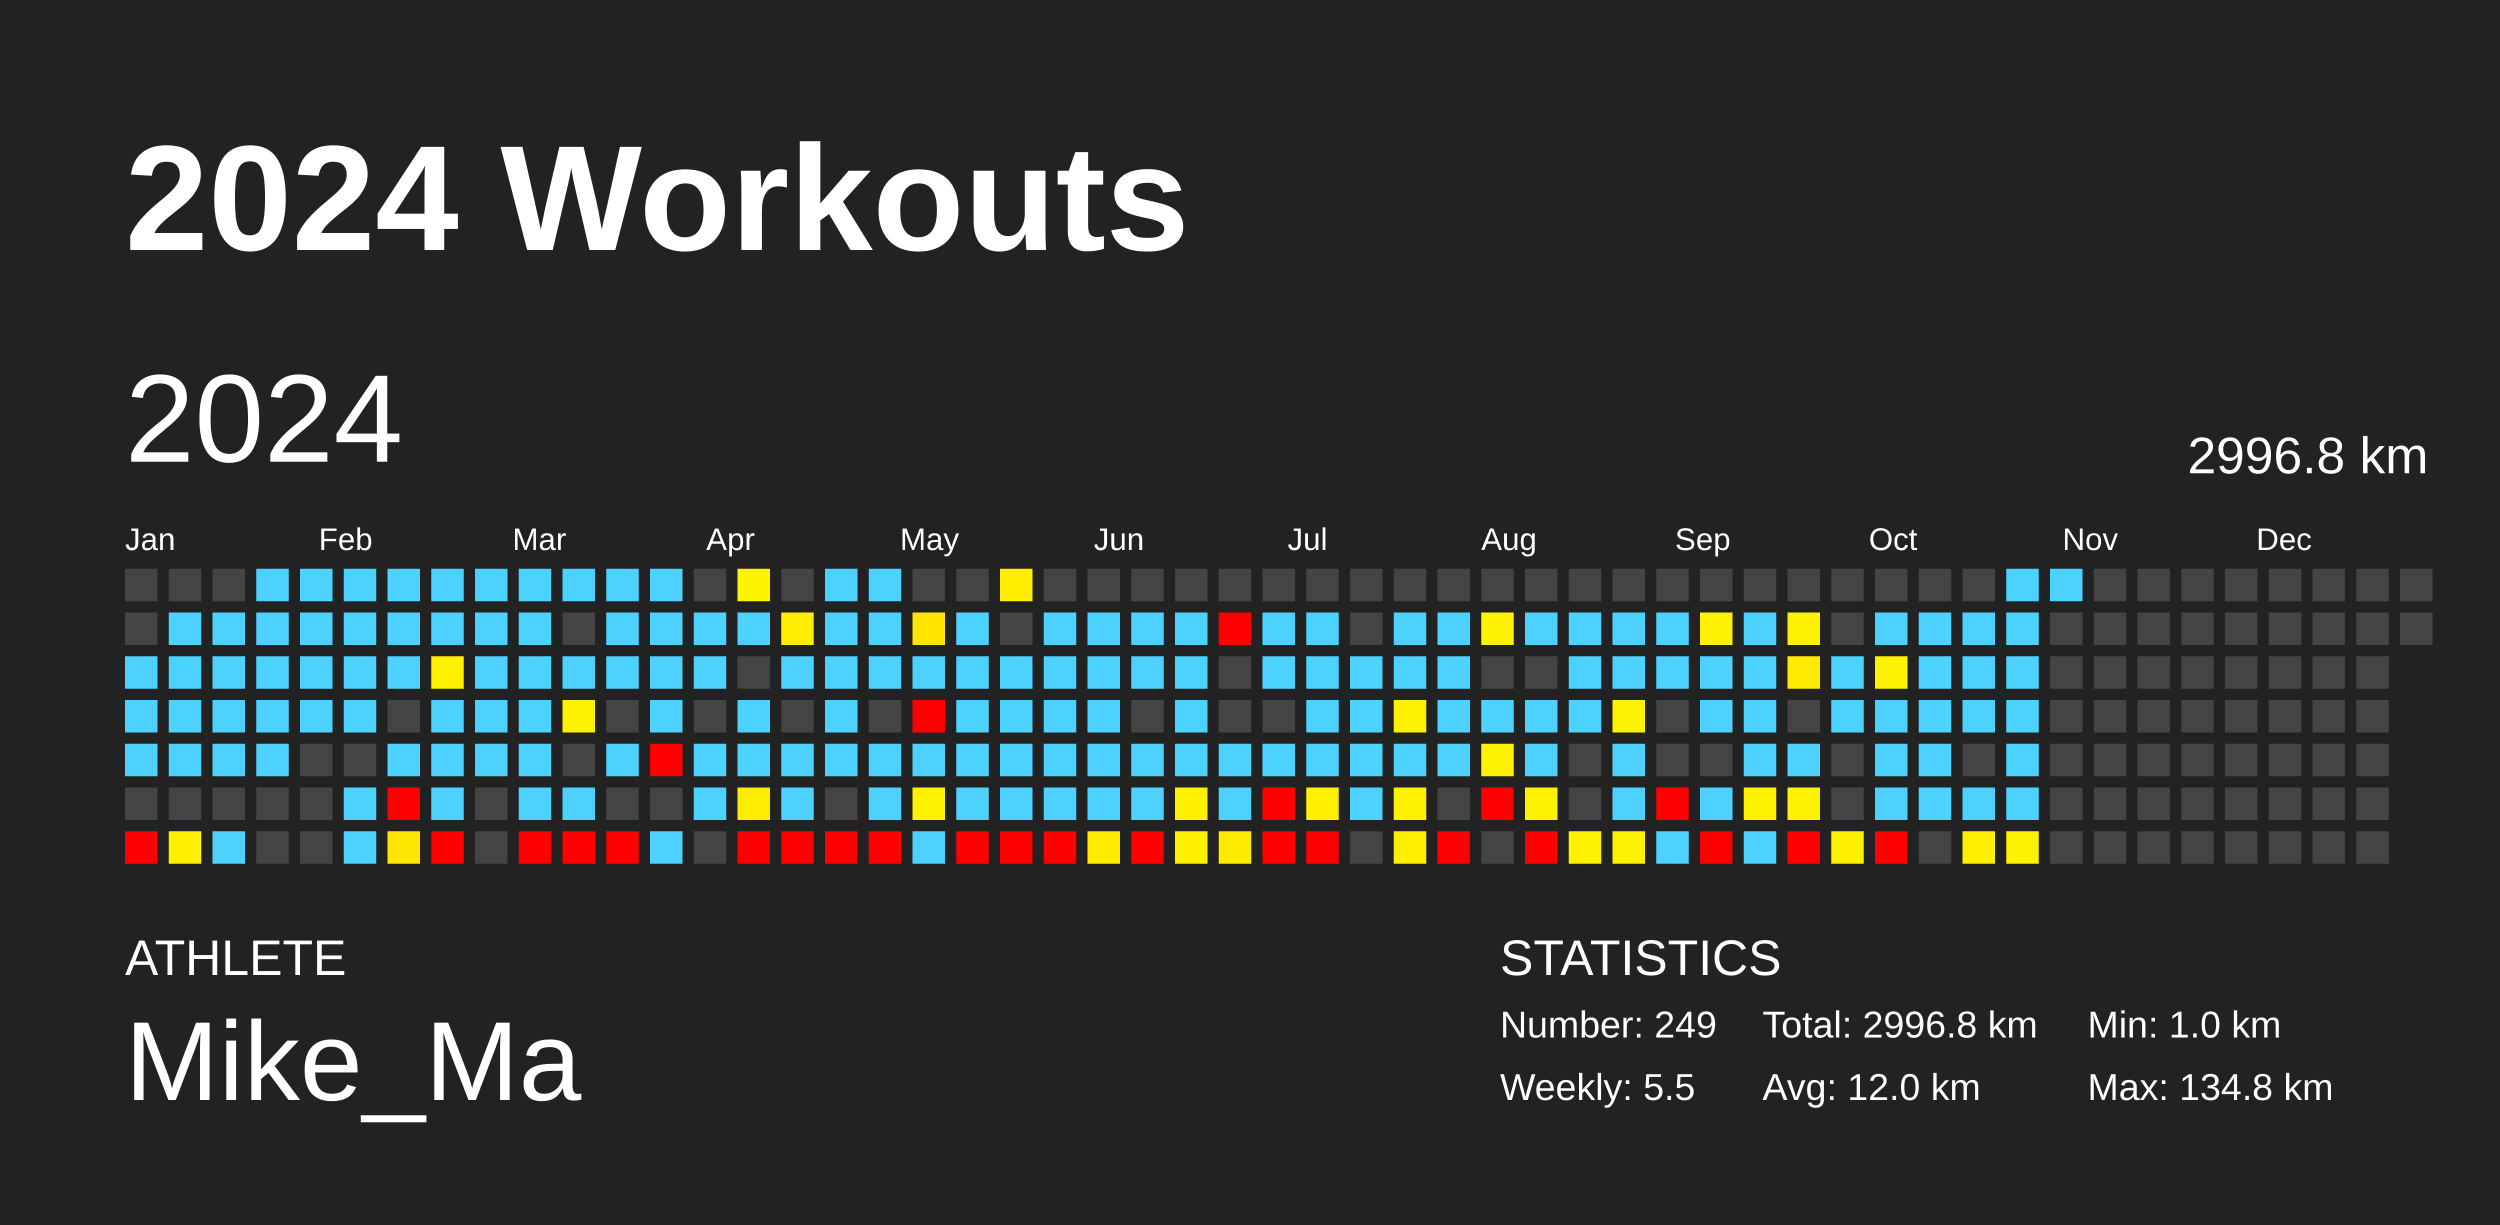
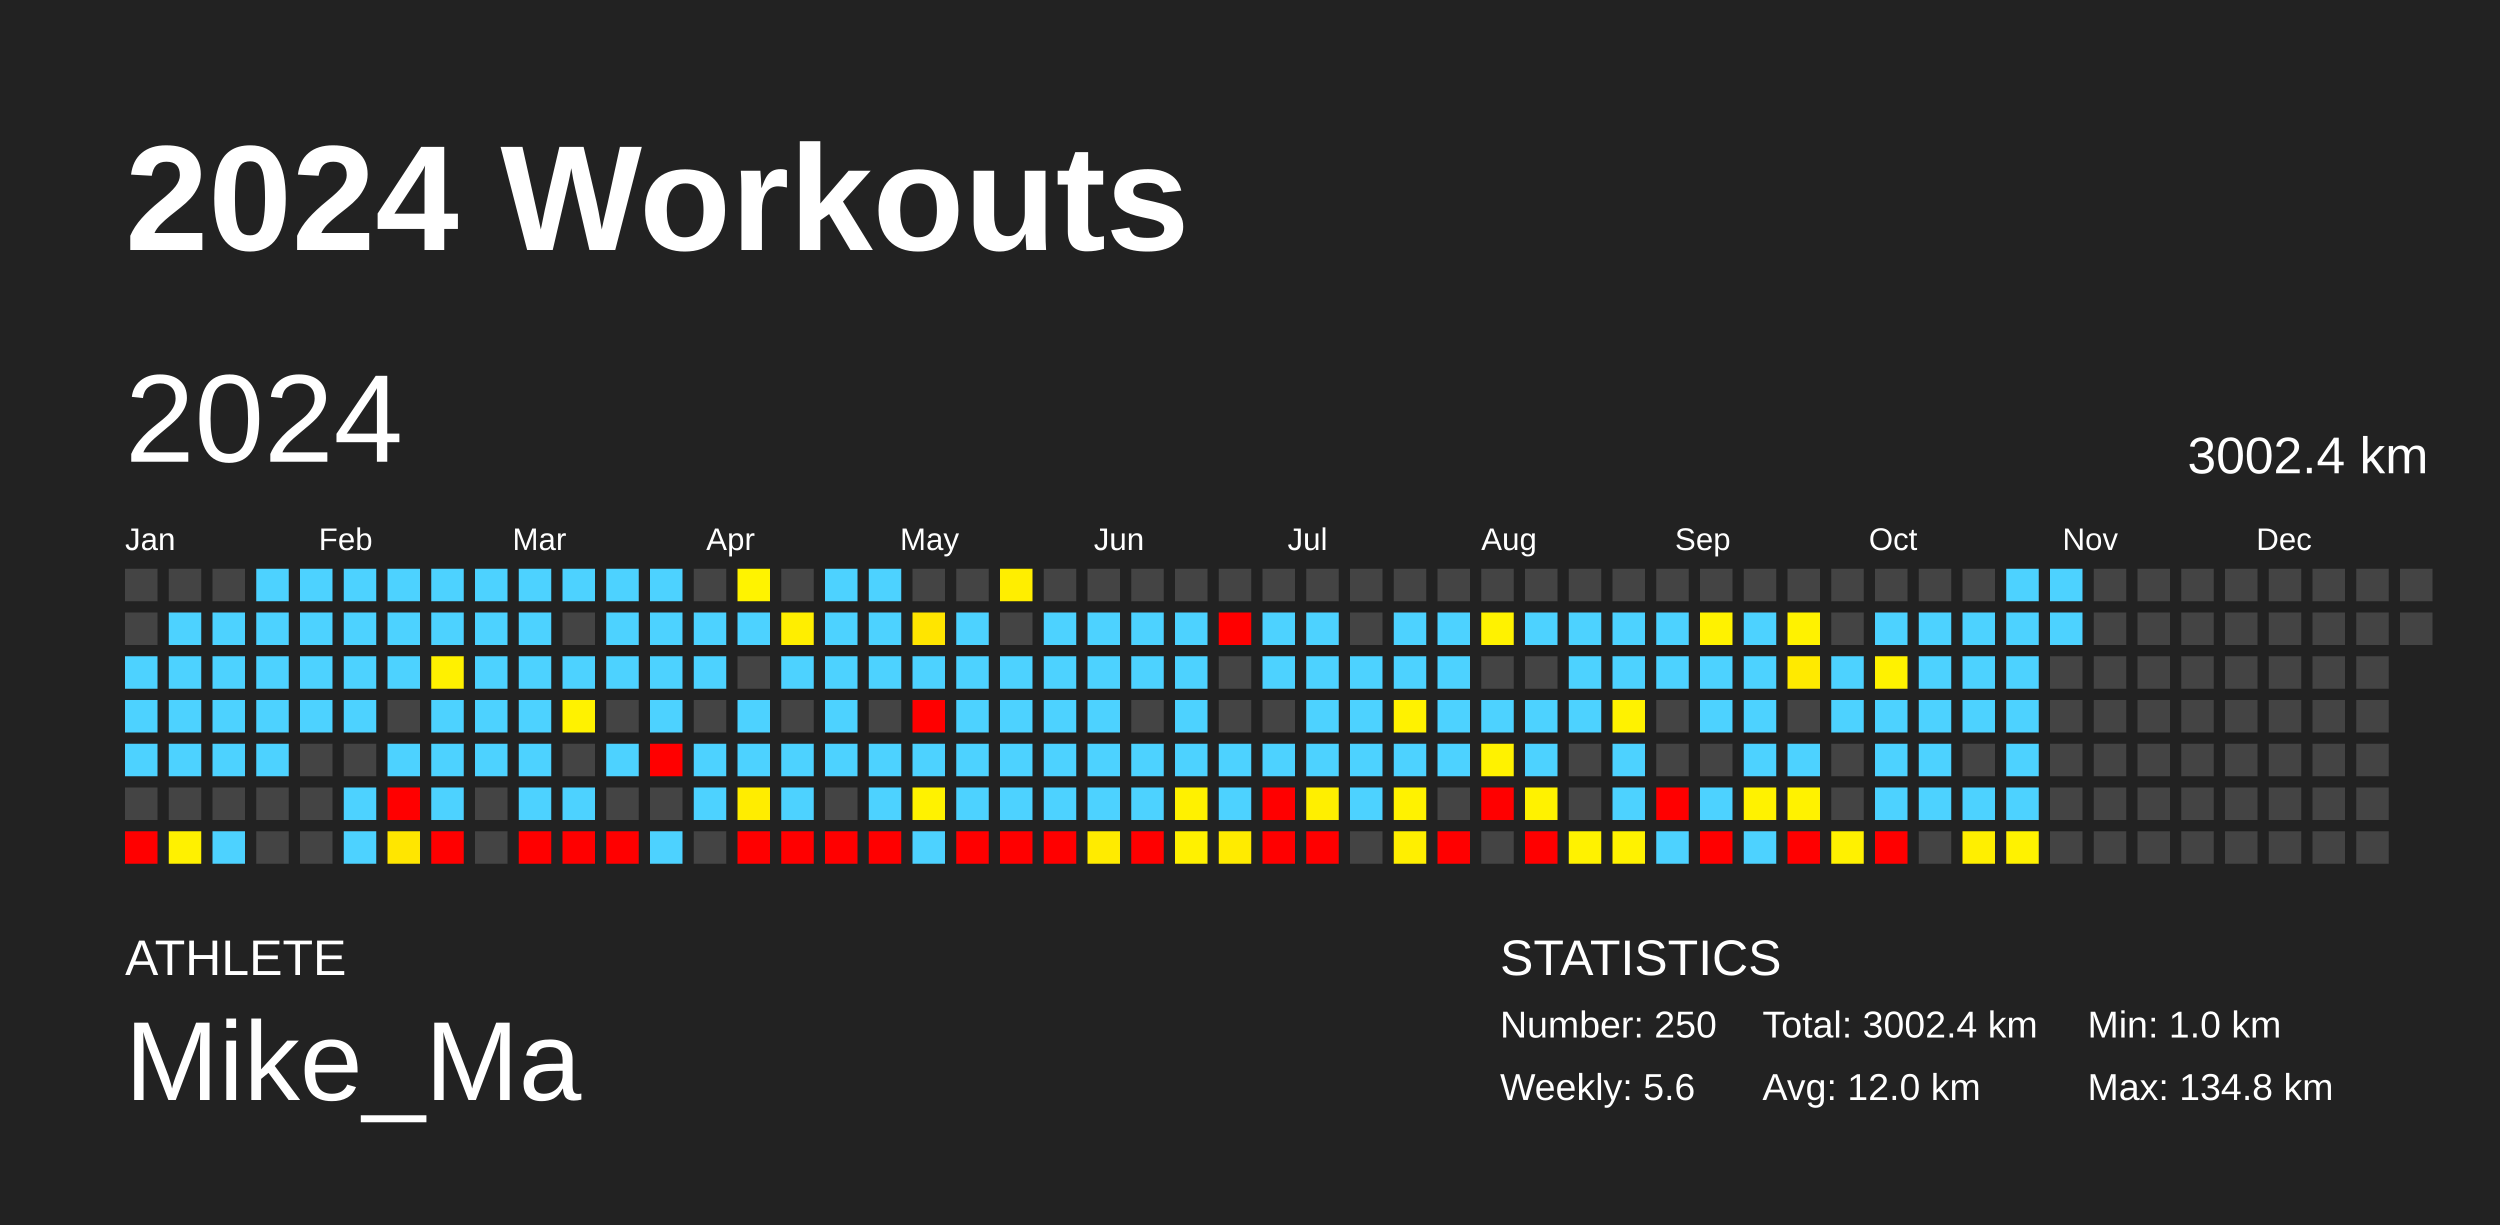
<svg xmlns="http://www.w3.org/2000/svg" baseProfile="full" height="98mm" version="1.1" viewBox="0,0,200,98" width="200mm">
  <defs />
  <rect fill="#222222" height="98" width="200" x="0" y="0" />
  <text fill="#FFFFFF" style="font-size:12px; font-family:Arial; font-weight:bold;" x="10" y="20">2024 Workouts</text>
  <text fill="#FFFFFF" style="font-size:4px; font-family:Arial" x="10" y="78">ATHLETE</text>
  <text fill="#FFFFFF" style="font-size:9px; font-family:Arial" x="10" y="88">Mike_Ma</text>
  <text fill="#FFFFFF" style="font-size:4px; font-family:Arial" x="120" y="78">STATISTICS</text>
-   <text fill="#FFFFFF" style="font-size:3px; font-family:Arial" x="120" y="83">Number: 249</text>
-   <text fill="#FFFFFF" style="font-size:3px; font-family:Arial" x="120" y="88">Weekly: 5.5</text>
-   <text fill="#FFFFFF" style="font-size:3px; font-family:Arial" x="141" y="83">Total: 2996.8 km</text>
+   <text fill="#FFFFFF" style="font-size:3px; font-family:Arial" x="120" y="83">Number: 250</text>
+   <text fill="#FFFFFF" style="font-size:3px; font-family:Arial" x="120" y="88">Weekly: 5.6</text>
+   <text fill="#FFFFFF" style="font-size:3px; font-family:Arial" x="141" y="83">Total: 3002.4 km</text>
  <text fill="#FFFFFF" style="font-size:3px; font-family:Arial" x="141" y="88">Avg: 12.0 km</text>
  <text fill="#FFFFFF" style="font-size:3px; font-family:Arial" x="167" y="83">Min: 1.0 km</text>
  <text fill="#FFFFFF" style="font-size:3px; font-family:Arial" x="167" y="88">Max: 134.8 km</text>
  <text dominant-baseline="hanging" fill="#FFFFFF" style="font-size:10.0px; font-family:Arial;" x="10" y="30">2024</text>
-   <text dominant-baseline="hanging" fill="#FFFFFF" style="font-size:4.125px; font-family:Arial;" x="175" y="35">2996.8 km</text>
+   <text dominant-baseline="hanging" fill="#FFFFFF" style="font-size:4.125px; font-family:Arial;" x="175" y="35">3002.4 km</text>
  <text fill="#FFFFFF" style="font-size:2.5px; font-family:Arial" x="10.0" y="44">Jan</text>
  <text fill="#FFFFFF" style="font-size:2.5px; font-family:Arial" x="25.5" y="44">Feb</text>
  <text fill="#FFFFFF" style="font-size:2.5px; font-family:Arial" x="41.0" y="44">Mar</text>
  <text fill="#FFFFFF" style="font-size:2.5px; font-family:Arial" x="56.5" y="44">Apr</text>
  <text fill="#FFFFFF" style="font-size:2.5px; font-family:Arial" x="72.0" y="44">May</text>
  <text fill="#FFFFFF" style="font-size:2.5px; font-family:Arial" x="87.5" y="44">Jun</text>
  <text fill="#FFFFFF" style="font-size:2.5px; font-family:Arial" x="103.0" y="44">Jul</text>
  <text fill="#FFFFFF" style="font-size:2.5px; font-family:Arial" x="118.5" y="44">Aug</text>
  <text fill="#FFFFFF" style="font-size:2.5px; font-family:Arial" x="134.0" y="44">Sep</text>
  <text fill="#FFFFFF" style="font-size:2.5px; font-family:Arial" x="149.5" y="44">Oct</text>
  <text fill="#FFFFFF" style="font-size:2.5px; font-family:Arial" x="165.0" y="44">Nov</text>
  <text fill="#FFFFFF" style="font-size:2.5px; font-family:Arial" x="180.5" y="44">Dec</text>
  <rect fill="#444444" height="2.6" width="2.6" x="10.0" y="45.5" />
  <rect fill="#444444" height="2.6" width="2.6" x="10.0" y="49.0" />
  <rect fill="#4dd2ff" height="2.6" width="2.6" x="10.0" y="52.5" />
  <rect fill="#4dd2ff" height="2.6" width="2.6" x="10.0" y="56.0" />
  <rect fill="#4dd2ff" height="2.6" width="2.6" x="10.0" y="59.5" />
  <rect fill="#444444" height="2.6" width="2.6" x="10.0" y="63.0" />
  <rect fill="red" height="2.6" width="2.6" x="10.0" y="66.5" />
  <rect fill="#444444" height="2.6" width="2.6" x="13.5" y="45.5" />
  <rect fill="#4dd2ff" height="2.6" width="2.6" x="13.5" y="49.0" />
  <rect fill="#4dd2ff" height="2.6" width="2.6" x="13.5" y="52.5" />
  <rect fill="#4dd2ff" height="2.6" width="2.6" x="13.5" y="56.0" />
  <rect fill="#4dd2ff" height="2.6" width="2.6" x="13.5" y="59.5" />
  <rect fill="#444444" height="2.6" width="2.6" x="13.5" y="63.0" />
  <rect fill="#fff100" height="2.6" width="2.6" x="13.5" y="66.5" />
  <rect fill="#444444" height="2.6" width="2.6" x="17.0" y="45.5" />
  <rect fill="#4dd2ff" height="2.6" width="2.6" x="17.0" y="49.0" />
  <rect fill="#4dd2ff" height="2.6" width="2.6" x="17.0" y="52.5" />
  <rect fill="#4dd2ff" height="2.6" width="2.6" x="17.0" y="56.0" />
  <rect fill="#4dd2ff" height="2.6" width="2.6" x="17.0" y="59.5" />
  <rect fill="#444444" height="2.6" width="2.6" x="17.0" y="63.0" />
  <rect fill="#4dd2ff" height="2.6" width="2.6" x="17.0" y="66.5" />
  <rect fill="#4dd2ff" height="2.6" width="2.6" x="20.5" y="45.5" />
  <rect fill="#4dd2ff" height="2.6" width="2.6" x="20.5" y="49.0" />
  <rect fill="#4dd2ff" height="2.6" width="2.6" x="20.5" y="52.5" />
  <rect fill="#4dd2ff" height="2.6" width="2.6" x="20.5" y="56.0" />
  <rect fill="#4dd2ff" height="2.6" width="2.6" x="20.5" y="59.5" />
  <rect fill="#444444" height="2.6" width="2.6" x="20.5" y="63.0" />
  <rect fill="#444444" height="2.6" width="2.6" x="20.5" y="66.5" />
  <rect fill="#4dd2ff" height="2.6" width="2.6" x="24.0" y="45.5" />
  <rect fill="#4dd2ff" height="2.6" width="2.6" x="24.0" y="49.0" />
  <rect fill="#4dd2ff" height="2.6" width="2.6" x="24.0" y="52.5" />
  <rect fill="#4dd2ff" height="2.6" width="2.6" x="24.0" y="56.0" />
  <rect fill="#444444" height="2.6" width="2.6" x="24.0" y="59.5" />
  <rect fill="#444444" height="2.6" width="2.6" x="24.0" y="63.0" />
  <rect fill="#444444" height="2.6" width="2.6" x="24.0" y="66.5" />
  <rect fill="#4dd2ff" height="2.6" width="2.6" x="27.5" y="45.5" />
  <rect fill="#4dd2ff" height="2.6" width="2.6" x="27.5" y="49.0" />
  <rect fill="#4dd2ff" height="2.6" width="2.6" x="27.5" y="52.5" />
  <rect fill="#4dd2ff" height="2.6" width="2.6" x="27.5" y="56.0" />
  <rect fill="#444444" height="2.6" width="2.6" x="27.5" y="59.5" />
  <rect fill="#4dd2ff" height="2.6" width="2.6" x="27.5" y="63.0" />
  <rect fill="#4dd2ff" height="2.6" width="2.6" x="27.5" y="66.5" />
  <rect fill="#4dd2ff" height="2.6" width="2.6" x="31.0" y="45.5" />
  <rect fill="#4dd2ff" height="2.6" width="2.6" x="31.0" y="49.0" />
  <rect fill="#4dd2ff" height="2.6" width="2.6" x="31.0" y="52.5" />
  <rect fill="#444444" height="2.6" width="2.6" x="31.0" y="56.0" />
  <rect fill="#4dd2ff" height="2.6" width="2.6" x="31.0" y="59.5" />
  <rect fill="red" height="2.6" width="2.6" x="31.0" y="63.0" />
  <rect fill="#ffe600" height="2.6" width="2.6" x="31.0" y="66.5" />
  <rect fill="#4dd2ff" height="2.6" width="2.6" x="34.5" y="45.5" />
  <rect fill="#4dd2ff" height="2.6" width="2.6" x="34.5" y="49.0" />
  <rect fill="#fff100" height="2.6" width="2.6" x="34.5" y="52.5" />
  <rect fill="#4dd2ff" height="2.6" width="2.6" x="34.5" y="56.0" />
  <rect fill="#4dd2ff" height="2.6" width="2.6" x="34.5" y="59.5" />
  <rect fill="#4dd2ff" height="2.6" width="2.6" x="34.5" y="63.0" />
  <rect fill="red" height="2.6" width="2.6" x="34.5" y="66.5" />
  <rect fill="#4dd2ff" height="2.6" width="2.6" x="38.0" y="45.5" />
  <rect fill="#4dd2ff" height="2.6" width="2.6" x="38.0" y="49.0" />
  <rect fill="#4dd2ff" height="2.6" width="2.6" x="38.0" y="52.5" />
  <rect fill="#4dd2ff" height="2.6" width="2.6" x="38.0" y="56.0" />
  <rect fill="#4dd2ff" height="2.6" width="2.6" x="38.0" y="59.5" />
  <rect fill="#444444" height="2.6" width="2.6" x="38.0" y="63.0" />
  <rect fill="#444444" height="2.6" width="2.6" x="38.0" y="66.5" />
  <rect fill="#4dd2ff" height="2.6" width="2.6" x="41.5" y="45.5" />
  <rect fill="#4dd2ff" height="2.6" width="2.6" x="41.5" y="49.0" />
  <rect fill="#4dd2ff" height="2.6" width="2.6" x="41.5" y="52.5" />
  <rect fill="#4dd2ff" height="2.6" width="2.6" x="41.5" y="56.0" />
  <rect fill="#4dd2ff" height="2.6" width="2.6" x="41.5" y="59.5" />
  <rect fill="#4dd2ff" height="2.6" width="2.6" x="41.5" y="63.0" />
  <rect fill="red" height="2.6" width="2.6" x="41.5" y="66.5" />
  <rect fill="#4dd2ff" height="2.6" width="2.6" x="45.0" y="45.5" />
  <rect fill="#444444" height="2.6" width="2.6" x="45.0" y="49.0" />
  <rect fill="#4dd2ff" height="2.6" width="2.6" x="45.0" y="52.5" />
  <rect fill="#fff200" height="2.6" width="2.6" x="45.0" y="56.0" />
  <rect fill="#444444" height="2.6" width="2.6" x="45.0" y="59.5" />
  <rect fill="#4dd2ff" height="2.6" width="2.6" x="45.0" y="63.0" />
  <rect fill="red" height="2.6" width="2.6" x="45.0" y="66.5" />
  <rect fill="#4dd2ff" height="2.6" width="2.6" x="48.5" y="45.5" />
  <rect fill="#4dd2ff" height="2.6" width="2.6" x="48.5" y="49.0" />
  <rect fill="#4dd2ff" height="2.6" width="2.6" x="48.5" y="52.5" />
  <rect fill="#444444" height="2.6" width="2.6" x="48.5" y="56.0" />
  <rect fill="#4dd2ff" height="2.6" width="2.6" x="48.5" y="59.5" />
  <rect fill="#444444" height="2.6" width="2.6" x="48.5" y="63.0" />
  <rect fill="red" height="2.6" width="2.6" x="48.5" y="66.5" />
  <rect fill="#4dd2ff" height="2.6" width="2.6" x="52.0" y="45.5" />
  <rect fill="#4dd2ff" height="2.6" width="2.6" x="52.0" y="49.0" />
  <rect fill="#4dd2ff" height="2.6" width="2.6" x="52.0" y="52.5" />
  <rect fill="#4dd2ff" height="2.6" width="2.6" x="52.0" y="56.0" />
  <rect fill="red" height="2.6" width="2.6" x="52.0" y="59.5" />
  <rect fill="#444444" height="2.6" width="2.6" x="52.0" y="63.0" />
  <rect fill="#4dd2ff" height="2.6" width="2.6" x="52.0" y="66.5" />
  <rect fill="#444444" height="2.6" width="2.6" x="55.5" y="45.5" />
  <rect fill="#4dd2ff" height="2.6" width="2.6" x="55.5" y="49.0" />
  <rect fill="#4dd2ff" height="2.6" width="2.6" x="55.5" y="52.5" />
  <rect fill="#444444" height="2.6" width="2.6" x="55.5" y="56.0" />
  <rect fill="#4dd2ff" height="2.6" width="2.6" x="55.5" y="59.5" />
  <rect fill="#4dd2ff" height="2.6" width="2.6" x="55.5" y="63.0" />
  <rect fill="#444444" height="2.6" width="2.6" x="55.5" y="66.5" />
  <rect fill="#fff300" height="2.6" width="2.6" x="59.0" y="45.5" />
  <rect fill="#4dd2ff" height="2.6" width="2.6" x="59.0" y="49.0" />
  <rect fill="#444444" height="2.6" width="2.6" x="59.0" y="52.5" />
  <rect fill="#4dd2ff" height="2.6" width="2.6" x="59.0" y="56.0" />
  <rect fill="#4dd2ff" height="2.6" width="2.6" x="59.0" y="59.5" />
  <rect fill="#ffed00" height="2.6" width="2.6" x="59.0" y="63.0" />
  <rect fill="red" height="2.6" width="2.6" x="59.0" y="66.5" />
  <rect fill="#444444" height="2.6" width="2.6" x="62.5" y="45.5" />
  <rect fill="#ffee00" height="2.6" width="2.6" x="62.5" y="49.0" />
  <rect fill="#4dd2ff" height="2.6" width="2.6" x="62.5" y="52.5" />
  <rect fill="#444444" height="2.6" width="2.6" x="62.5" y="56.0" />
  <rect fill="#4dd2ff" height="2.6" width="2.6" x="62.5" y="59.5" />
  <rect fill="#4dd2ff" height="2.6" width="2.6" x="62.5" y="63.0" />
  <rect fill="red" height="2.6" width="2.6" x="62.5" y="66.5" />
  <rect fill="#4dd2ff" height="2.6" width="2.6" x="66.0" y="45.5" />
  <rect fill="#4dd2ff" height="2.6" width="2.6" x="66.0" y="49.0" />
  <rect fill="#4dd2ff" height="2.6" width="2.6" x="66.0" y="52.5" />
  <rect fill="#4dd2ff" height="2.6" width="2.6" x="66.0" y="56.0" />
  <rect fill="#4dd2ff" height="2.6" width="2.6" x="66.0" y="59.5" />
  <rect fill="#444444" height="2.6" width="2.6" x="66.0" y="63.0" />
  <rect fill="red" height="2.6" width="2.6" x="66.0" y="66.5" />
  <rect fill="#4dd2ff" height="2.6" width="2.6" x="69.5" y="45.5" />
  <rect fill="#4dd2ff" height="2.6" width="2.6" x="69.5" y="49.0" />
  <rect fill="#4dd2ff" height="2.6" width="2.6" x="69.5" y="52.5" />
  <rect fill="#444444" height="2.6" width="2.6" x="69.5" y="56.0" />
  <rect fill="#4dd2ff" height="2.6" width="2.6" x="69.5" y="59.5" />
  <rect fill="#4dd2ff" height="2.6" width="2.6" x="69.5" y="63.0" />
  <rect fill="red" height="2.6" width="2.6" x="69.5" y="66.5" />
  <rect fill="#444444" height="2.6" width="2.6" x="73.0" y="45.5" />
  <rect fill="#ffe500" height="2.6" width="2.6" x="73.0" y="49.0" />
  <rect fill="#4dd2ff" height="2.6" width="2.6" x="73.0" y="52.5" />
  <rect fill="red" height="2.6" width="2.6" x="73.0" y="56.0" />
  <rect fill="#4dd2ff" height="2.6" width="2.6" x="73.0" y="59.5" />
  <rect fill="#fff200" height="2.6" width="2.6" x="73.0" y="63.0" />
  <rect fill="#4dd2ff" height="2.6" width="2.6" x="73.0" y="66.5" />
  <rect fill="#444444" height="2.6" width="2.6" x="76.5" y="45.5" />
  <rect fill="#4dd2ff" height="2.6" width="2.6" x="76.5" y="49.0" />
  <rect fill="#4dd2ff" height="2.6" width="2.6" x="76.5" y="52.5" />
  <rect fill="#4dd2ff" height="2.6" width="2.6" x="76.5" y="56.0" />
  <rect fill="#4dd2ff" height="2.6" width="2.6" x="76.5" y="59.5" />
  <rect fill="#4dd2ff" height="2.6" width="2.6" x="76.5" y="63.0" />
  <rect fill="red" height="2.6" width="2.6" x="76.5" y="66.5" />
  <rect fill="#ffee00" height="2.6" width="2.6" x="80.0" y="45.5" />
  <rect fill="#444444" height="2.6" width="2.6" x="80.0" y="49.0" />
  <rect fill="#4dd2ff" height="2.6" width="2.6" x="80.0" y="52.5" />
  <rect fill="#4dd2ff" height="2.6" width="2.6" x="80.0" y="56.0" />
  <rect fill="#4dd2ff" height="2.6" width="2.6" x="80.0" y="59.5" />
  <rect fill="#4dd2ff" height="2.6" width="2.6" x="80.0" y="63.0" />
  <rect fill="red" height="2.6" width="2.6" x="80.0" y="66.5" />
  <rect fill="#444444" height="2.6" width="2.6" x="83.5" y="45.5" />
  <rect fill="#4dd2ff" height="2.6" width="2.6" x="83.5" y="49.0" />
  <rect fill="#4dd2ff" height="2.6" width="2.6" x="83.5" y="52.5" />
  <rect fill="#4dd2ff" height="2.6" width="2.6" x="83.5" y="56.0" />
  <rect fill="#4dd2ff" height="2.6" width="2.6" x="83.5" y="59.5" />
  <rect fill="#4dd2ff" height="2.6" width="2.6" x="83.5" y="63.0" />
  <rect fill="red" height="2.6" width="2.6" x="83.5" y="66.5" />
  <rect fill="#444444" height="2.6" width="2.6" x="87.0" y="45.5" />
  <rect fill="#4dd2ff" height="2.6" width="2.6" x="87.0" y="49.0" />
  <rect fill="#4dd2ff" height="2.6" width="2.6" x="87.0" y="52.5" />
  <rect fill="#4dd2ff" height="2.6" width="2.6" x="87.0" y="56.0" />
  <rect fill="#4dd2ff" height="2.6" width="2.6" x="87.0" y="59.5" />
  <rect fill="#4dd2ff" height="2.6" width="2.6" x="87.0" y="63.0" />
  <rect fill="#ffeb00" height="2.6" width="2.6" x="87.0" y="66.5" />
  <rect fill="#444444" height="2.6" width="2.6" x="90.5" y="45.5" />
  <rect fill="#4dd2ff" height="2.6" width="2.6" x="90.5" y="49.0" />
  <rect fill="#4dd2ff" height="2.6" width="2.6" x="90.5" y="52.5" />
  <rect fill="#444444" height="2.6" width="2.6" x="90.5" y="56.0" />
  <rect fill="#4dd2ff" height="2.6" width="2.6" x="90.5" y="59.5" />
  <rect fill="#4dd2ff" height="2.6" width="2.6" x="90.5" y="63.0" />
  <rect fill="red" height="2.6" width="2.6" x="90.5" y="66.5" />
  <rect fill="#444444" height="2.6" width="2.6" x="94.0" y="45.5" />
  <rect fill="#4dd2ff" height="2.6" width="2.6" x="94.0" y="49.0" />
  <rect fill="#4dd2ff" height="2.6" width="2.6" x="94.0" y="52.5" />
  <rect fill="#4dd2ff" height="2.6" width="2.6" x="94.0" y="56.0" />
  <rect fill="#4dd2ff" height="2.6" width="2.6" x="94.0" y="59.5" />
  <rect fill="#fff100" height="2.6" width="2.6" x="94.0" y="63.0" />
  <rect fill="#fff100" height="2.6" width="2.6" x="94.0" y="66.5" />
  <rect fill="#444444" height="2.6" width="2.6" x="97.5" y="45.5" />
  <rect fill="red" height="2.6" width="2.6" x="97.5" y="49.0" />
  <rect fill="#444444" height="2.6" width="2.6" x="97.5" y="52.5" />
  <rect fill="#444444" height="2.6" width="2.6" x="97.5" y="56.0" />
  <rect fill="#4dd2ff" height="2.6" width="2.6" x="97.5" y="59.5" />
  <rect fill="#4dd2ff" height="2.6" width="2.6" x="97.5" y="63.0" />
  <rect fill="#ffeb00" height="2.6" width="2.6" x="97.5" y="66.5" />
  <rect fill="#444444" height="2.6" width="2.6" x="101.0" y="45.5" />
  <rect fill="#4dd2ff" height="2.6" width="2.6" x="101.0" y="49.0" />
  <rect fill="#4dd2ff" height="2.6" width="2.6" x="101.0" y="52.5" />
  <rect fill="#444444" height="2.6" width="2.6" x="101.0" y="56.0" />
  <rect fill="#4dd2ff" height="2.6" width="2.6" x="101.0" y="59.5" />
  <rect fill="red" height="2.6" width="2.6" x="101.0" y="63.0" />
  <rect fill="red" height="2.6" width="2.6" x="101.0" y="66.5" />
  <rect fill="#444444" height="2.6" width="2.6" x="104.5" y="45.5" />
  <rect fill="#4dd2ff" height="2.6" width="2.6" x="104.5" y="49.0" />
  <rect fill="#4dd2ff" height="2.6" width="2.6" x="104.5" y="52.5" />
  <rect fill="#4dd2ff" height="2.6" width="2.6" x="104.5" y="56.0" />
  <rect fill="#4dd2ff" height="2.6" width="2.6" x="104.5" y="59.5" />
  <rect fill="#ffef00" height="2.6" width="2.6" x="104.5" y="63.0" />
  <rect fill="red" height="2.6" width="2.6" x="104.5" y="66.5" />
  <rect fill="#444444" height="2.6" width="2.6" x="108.0" y="45.5" />
  <rect fill="#444444" height="2.6" width="2.6" x="108.0" y="49.0" />
  <rect fill="#4dd2ff" height="2.6" width="2.6" x="108.0" y="52.5" />
  <rect fill="#4dd2ff" height="2.6" width="2.6" x="108.0" y="56.0" />
  <rect fill="#4dd2ff" height="2.6" width="2.6" x="108.0" y="59.5" />
  <rect fill="#4dd2ff" height="2.6" width="2.6" x="108.0" y="63.0" />
  <rect fill="#444444" height="2.6" width="2.6" x="108.0" y="66.5" />
  <rect fill="#444444" height="2.6" width="2.6" x="111.5" y="45.5" />
  <rect fill="#4dd2ff" height="2.6" width="2.6" x="111.5" y="49.0" />
  <rect fill="#4dd2ff" height="2.6" width="2.6" x="111.5" y="52.5" />
  <rect fill="#fff200" height="2.6" width="2.6" x="111.5" y="56.0" />
  <rect fill="#4dd2ff" height="2.6" width="2.6" x="111.5" y="59.5" />
  <rect fill="#fff200" height="2.6" width="2.6" x="111.5" y="63.0" />
  <rect fill="#ffef00" height="2.6" width="2.6" x="111.5" y="66.5" />
  <rect fill="#444444" height="2.6" width="2.6" x="115.0" y="45.5" />
  <rect fill="#4dd2ff" height="2.6" width="2.6" x="115.0" y="49.0" />
  <rect fill="#4dd2ff" height="2.6" width="2.6" x="115.0" y="52.5" />
  <rect fill="#4dd2ff" height="2.6" width="2.6" x="115.0" y="56.0" />
  <rect fill="#4dd2ff" height="2.6" width="2.6" x="115.0" y="59.5" />
  <rect fill="#444444" height="2.6" width="2.6" x="115.0" y="63.0" />
  <rect fill="red" height="2.6" width="2.6" x="115.0" y="66.5" />
  <rect fill="#444444" height="2.6" width="2.6" x="118.5" y="45.5" />
  <rect fill="#fff200" height="2.6" width="2.6" x="118.5" y="49.0" />
  <rect fill="#444444" height="2.6" width="2.6" x="118.5" y="52.5" />
  <rect fill="#4dd2ff" height="2.6" width="2.6" x="118.5" y="56.0" />
  <rect fill="#fff200" height="2.6" width="2.6" x="118.5" y="59.5" />
  <rect fill="red" height="2.6" width="2.6" x="118.5" y="63.0" />
  <rect fill="#444444" height="2.6" width="2.6" x="118.5" y="66.5" />
  <rect fill="#444444" height="2.6" width="2.6" x="122.0" y="45.5" />
  <rect fill="#4dd2ff" height="2.6" width="2.6" x="122.0" y="49.0" />
  <rect fill="#444444" height="2.6" width="2.6" x="122.0" y="52.5" />
  <rect fill="#4dd2ff" height="2.6" width="2.6" x="122.0" y="56.0" />
  <rect fill="#4dd2ff" height="2.6" width="2.6" x="122.0" y="59.5" />
  <rect fill="#fff200" height="2.6" width="2.6" x="122.0" y="63.0" />
  <rect fill="red" height="2.6" width="2.6" x="122.0" y="66.5" />
  <rect fill="#444444" height="2.6" width="2.6" x="125.5" y="45.5" />
  <rect fill="#4dd2ff" height="2.6" width="2.6" x="125.5" y="49.0" />
  <rect fill="#4dd2ff" height="2.6" width="2.6" x="125.5" y="52.5" />
  <rect fill="#4dd2ff" height="2.6" width="2.6" x="125.5" y="56.0" />
  <rect fill="#444444" height="2.6" width="2.6" x="125.5" y="59.5" />
  <rect fill="#444444" height="2.6" width="2.6" x="125.5" y="63.0" />
  <rect fill="#fff200" height="2.6" width="2.6" x="125.5" y="66.5" />
  <rect fill="#444444" height="2.6" width="2.6" x="129.0" y="45.5" />
  <rect fill="#4dd2ff" height="2.6" width="2.6" x="129.0" y="49.0" />
  <rect fill="#4dd2ff" height="2.6" width="2.6" x="129.0" y="52.5" />
  <rect fill="#fff200" height="2.6" width="2.6" x="129.0" y="56.0" />
  <rect fill="#4dd2ff" height="2.6" width="2.6" x="129.0" y="59.5" />
  <rect fill="#4dd2ff" height="2.6" width="2.6" x="129.0" y="63.0" />
  <rect fill="#fff200" height="2.6" width="2.6" x="129.0" y="66.5" />
  <rect fill="#444444" height="2.6" width="2.6" x="132.5" y="45.5" />
  <rect fill="#4dd2ff" height="2.6" width="2.6" x="132.5" y="49.0" />
  <rect fill="#4dd2ff" height="2.6" width="2.6" x="132.5" y="52.5" />
  <rect fill="#444444" height="2.6" width="2.6" x="132.5" y="56.0" />
  <rect fill="#444444" height="2.6" width="2.6" x="132.5" y="59.5" />
  <rect fill="red" height="2.6" width="2.6" x="132.5" y="63.0" />
  <rect fill="#4dd2ff" height="2.6" width="2.6" x="132.5" y="66.5" />
  <rect fill="#444444" height="2.6" width="2.6" x="136.0" y="45.5" />
  <rect fill="#fff200" height="2.6" width="2.6" x="136.0" y="49.0" />
  <rect fill="#4dd2ff" height="2.6" width="2.6" x="136.0" y="52.5" />
  <rect fill="#4dd2ff" height="2.6" width="2.6" x="136.0" y="56.0" />
  <rect fill="#444444" height="2.6" width="2.6" x="136.0" y="59.5" />
  <rect fill="#4dd2ff" height="2.6" width="2.6" x="136.0" y="63.0" />
  <rect fill="red" height="2.6" width="2.6" x="136.0" y="66.5" />
  <rect fill="#444444" height="2.6" width="2.6" x="139.5" y="45.5" />
  <rect fill="#4dd2ff" height="2.6" width="2.6" x="139.5" y="49.0" />
  <rect fill="#4dd2ff" height="2.6" width="2.6" x="139.5" y="52.5" />
  <rect fill="#4dd2ff" height="2.6" width="2.6" x="139.5" y="56.0" />
  <rect fill="#4dd2ff" height="2.6" width="2.6" x="139.5" y="59.5" />
  <rect fill="#fff200" height="2.6" width="2.6" x="139.5" y="63.0" />
  <rect fill="#4dd2ff" height="2.6" width="2.6" x="139.5" y="66.5" />
  <rect fill="#444444" height="2.6" width="2.6" x="143.0" y="45.5" />
  <rect fill="#fff200" height="2.6" width="2.6" x="143.0" y="49.0" />
  <rect fill="#ffea00" height="2.6" width="2.6" x="143.0" y="52.5" />
  <rect fill="#444444" height="2.6" width="2.6" x="143.0" y="56.0" />
  <rect fill="#4dd2ff" height="2.6" width="2.6" x="143.0" y="59.5" />
  <rect fill="#fff200" height="2.6" width="2.6" x="143.0" y="63.0" />
  <rect fill="red" height="2.6" width="2.6" x="143.0" y="66.5" />
  <rect fill="#444444" height="2.6" width="2.6" x="146.5" y="45.5" />
  <rect fill="#444444" height="2.6" width="2.6" x="146.5" y="49.0" />
  <rect fill="#4dd2ff" height="2.6" width="2.6" x="146.5" y="52.5" />
  <rect fill="#4dd2ff" height="2.6" width="2.6" x="146.5" y="56.0" />
  <rect fill="#444444" height="2.6" width="2.6" x="146.5" y="59.5" />
  <rect fill="#444444" height="2.6" width="2.6" x="146.5" y="63.0" />
  <rect fill="#fff100" height="2.6" width="2.6" x="146.5" y="66.5" />
  <rect fill="#444444" height="2.6" width="2.6" x="150.0" y="45.5" />
  <rect fill="#4dd2ff" height="2.6" width="2.6" x="150.0" y="49.0" />
  <rect fill="#fff200" height="2.6" width="2.6" x="150.0" y="52.5" />
  <rect fill="#4dd2ff" height="2.6" width="2.6" x="150.0" y="56.0" />
  <rect fill="#4dd2ff" height="2.6" width="2.6" x="150.0" y="59.5" />
  <rect fill="#4dd2ff" height="2.6" width="2.6" x="150.0" y="63.0" />
  <rect fill="red" height="2.6" width="2.6" x="150.0" y="66.5" />
  <rect fill="#444444" height="2.6" width="2.6" x="153.5" y="45.5" />
  <rect fill="#4dd2ff" height="2.6" width="2.6" x="153.5" y="49.0" />
  <rect fill="#4dd2ff" height="2.6" width="2.6" x="153.5" y="52.5" />
  <rect fill="#4dd2ff" height="2.6" width="2.6" x="153.5" y="56.0" />
  <rect fill="#4dd2ff" height="2.6" width="2.6" x="153.5" y="59.5" />
  <rect fill="#4dd2ff" height="2.6" width="2.6" x="153.5" y="63.0" />
  <rect fill="#444444" height="2.6" width="2.6" x="153.5" y="66.5" />
  <rect fill="#444444" height="2.6" width="2.6" x="157.0" y="45.5" />
  <rect fill="#4dd2ff" height="2.6" width="2.6" x="157.0" y="49.0" />
  <rect fill="#4dd2ff" height="2.6" width="2.6" x="157.0" y="52.5" />
  <rect fill="#4dd2ff" height="2.6" width="2.6" x="157.0" y="56.0" />
  <rect fill="#444444" height="2.6" width="2.6" x="157.0" y="59.5" />
  <rect fill="#4dd2ff" height="2.6" width="2.6" x="157.0" y="63.0" />
  <rect fill="#ffef00" height="2.6" width="2.6" x="157.0" y="66.5" />
  <rect fill="#4dd2ff" height="2.6" width="2.6" x="160.5" y="45.5" />
  <rect fill="#4dd2ff" height="2.6" width="2.6" x="160.5" y="49.0" />
  <rect fill="#4dd2ff" height="2.6" width="2.6" x="160.5" y="52.5" />
  <rect fill="#4dd2ff" height="2.6" width="2.6" x="160.5" y="56.0" />
  <rect fill="#4dd2ff" height="2.6" width="2.6" x="160.5" y="59.5" />
  <rect fill="#4dd2ff" height="2.6" width="2.6" x="160.5" y="63.0" />
  <rect fill="#fff200" height="2.6" width="2.6" x="160.5" y="66.5" />
  <rect fill="#4dd2ff" height="2.6" width="2.6" x="164.0" y="45.5" />
-   <rect fill="#444444" height="2.6" width="2.6" x="164.0" y="49.0" />
+   <rect fill="#4dd2ff" height="2.6" width="2.6" x="164.0" y="49.0" />
  <rect fill="#444444" height="2.6" width="2.6" x="164.0" y="52.5" />
  <rect fill="#444444" height="2.6" width="2.6" x="164.0" y="56.0" />
  <rect fill="#444444" height="2.6" width="2.6" x="164.0" y="59.5" />
  <rect fill="#444444" height="2.6" width="2.6" x="164.0" y="63.0" />
  <rect fill="#444444" height="2.6" width="2.6" x="164.0" y="66.5" />
  <rect fill="#444444" height="2.6" width="2.6" x="167.5" y="45.5" />
  <rect fill="#444444" height="2.6" width="2.6" x="167.5" y="49.0" />
  <rect fill="#444444" height="2.6" width="2.6" x="167.5" y="52.5" />
  <rect fill="#444444" height="2.6" width="2.6" x="167.5" y="56.0" />
  <rect fill="#444444" height="2.6" width="2.6" x="167.5" y="59.5" />
  <rect fill="#444444" height="2.6" width="2.6" x="167.5" y="63.0" />
  <rect fill="#444444" height="2.6" width="2.6" x="167.5" y="66.5" />
  <rect fill="#444444" height="2.6" width="2.6" x="171.0" y="45.5" />
  <rect fill="#444444" height="2.6" width="2.6" x="171.0" y="49.0" />
  <rect fill="#444444" height="2.6" width="2.6" x="171.0" y="52.5" />
  <rect fill="#444444" height="2.6" width="2.6" x="171.0" y="56.0" />
  <rect fill="#444444" height="2.6" width="2.6" x="171.0" y="59.5" />
  <rect fill="#444444" height="2.6" width="2.6" x="171.0" y="63.0" />
  <rect fill="#444444" height="2.6" width="2.6" x="171.0" y="66.5" />
  <rect fill="#444444" height="2.6" width="2.6" x="174.5" y="45.5" />
  <rect fill="#444444" height="2.6" width="2.6" x="174.5" y="49.0" />
  <rect fill="#444444" height="2.6" width="2.6" x="174.5" y="52.5" />
  <rect fill="#444444" height="2.6" width="2.6" x="174.5" y="56.0" />
  <rect fill="#444444" height="2.6" width="2.6" x="174.5" y="59.5" />
  <rect fill="#444444" height="2.6" width="2.6" x="174.5" y="63.0" />
  <rect fill="#444444" height="2.6" width="2.6" x="174.5" y="66.5" />
  <rect fill="#444444" height="2.6" width="2.6" x="178.0" y="45.5" />
  <rect fill="#444444" height="2.6" width="2.6" x="178.0" y="49.0" />
  <rect fill="#444444" height="2.6" width="2.6" x="178.0" y="52.5" />
  <rect fill="#444444" height="2.6" width="2.6" x="178.0" y="56.0" />
  <rect fill="#444444" height="2.6" width="2.6" x="178.0" y="59.5" />
  <rect fill="#444444" height="2.6" width="2.6" x="178.0" y="63.0" />
  <rect fill="#444444" height="2.6" width="2.6" x="178.0" y="66.5" />
  <rect fill="#444444" height="2.6" width="2.6" x="181.5" y="45.5" />
  <rect fill="#444444" height="2.6" width="2.6" x="181.5" y="49.0" />
  <rect fill="#444444" height="2.6" width="2.6" x="181.5" y="52.5" />
  <rect fill="#444444" height="2.6" width="2.6" x="181.5" y="56.0" />
  <rect fill="#444444" height="2.6" width="2.6" x="181.5" y="59.5" />
  <rect fill="#444444" height="2.6" width="2.6" x="181.5" y="63.0" />
  <rect fill="#444444" height="2.6" width="2.6" x="181.5" y="66.5" />
  <rect fill="#444444" height="2.6" width="2.6" x="185.0" y="45.5" />
  <rect fill="#444444" height="2.6" width="2.6" x="185.0" y="49.0" />
  <rect fill="#444444" height="2.6" width="2.6" x="185.0" y="52.5" />
  <rect fill="#444444" height="2.6" width="2.6" x="185.0" y="56.0" />
  <rect fill="#444444" height="2.6" width="2.6" x="185.0" y="59.5" />
  <rect fill="#444444" height="2.6" width="2.6" x="185.0" y="63.0" />
  <rect fill="#444444" height="2.6" width="2.6" x="185.0" y="66.5" />
  <rect fill="#444444" height="2.6" width="2.6" x="188.5" y="45.5" />
  <rect fill="#444444" height="2.6" width="2.6" x="188.5" y="49.0" />
  <rect fill="#444444" height="2.6" width="2.6" x="188.5" y="52.5" />
  <rect fill="#444444" height="2.6" width="2.6" x="188.5" y="56.0" />
  <rect fill="#444444" height="2.6" width="2.6" x="188.5" y="59.5" />
  <rect fill="#444444" height="2.6" width="2.6" x="188.5" y="63.0" />
  <rect fill="#444444" height="2.6" width="2.6" x="188.5" y="66.5" />
  <rect fill="#444444" height="2.6" width="2.6" x="192.0" y="45.5" />
  <rect fill="#444444" height="2.6" width="2.6" x="192.0" y="49.0" />
</svg>
